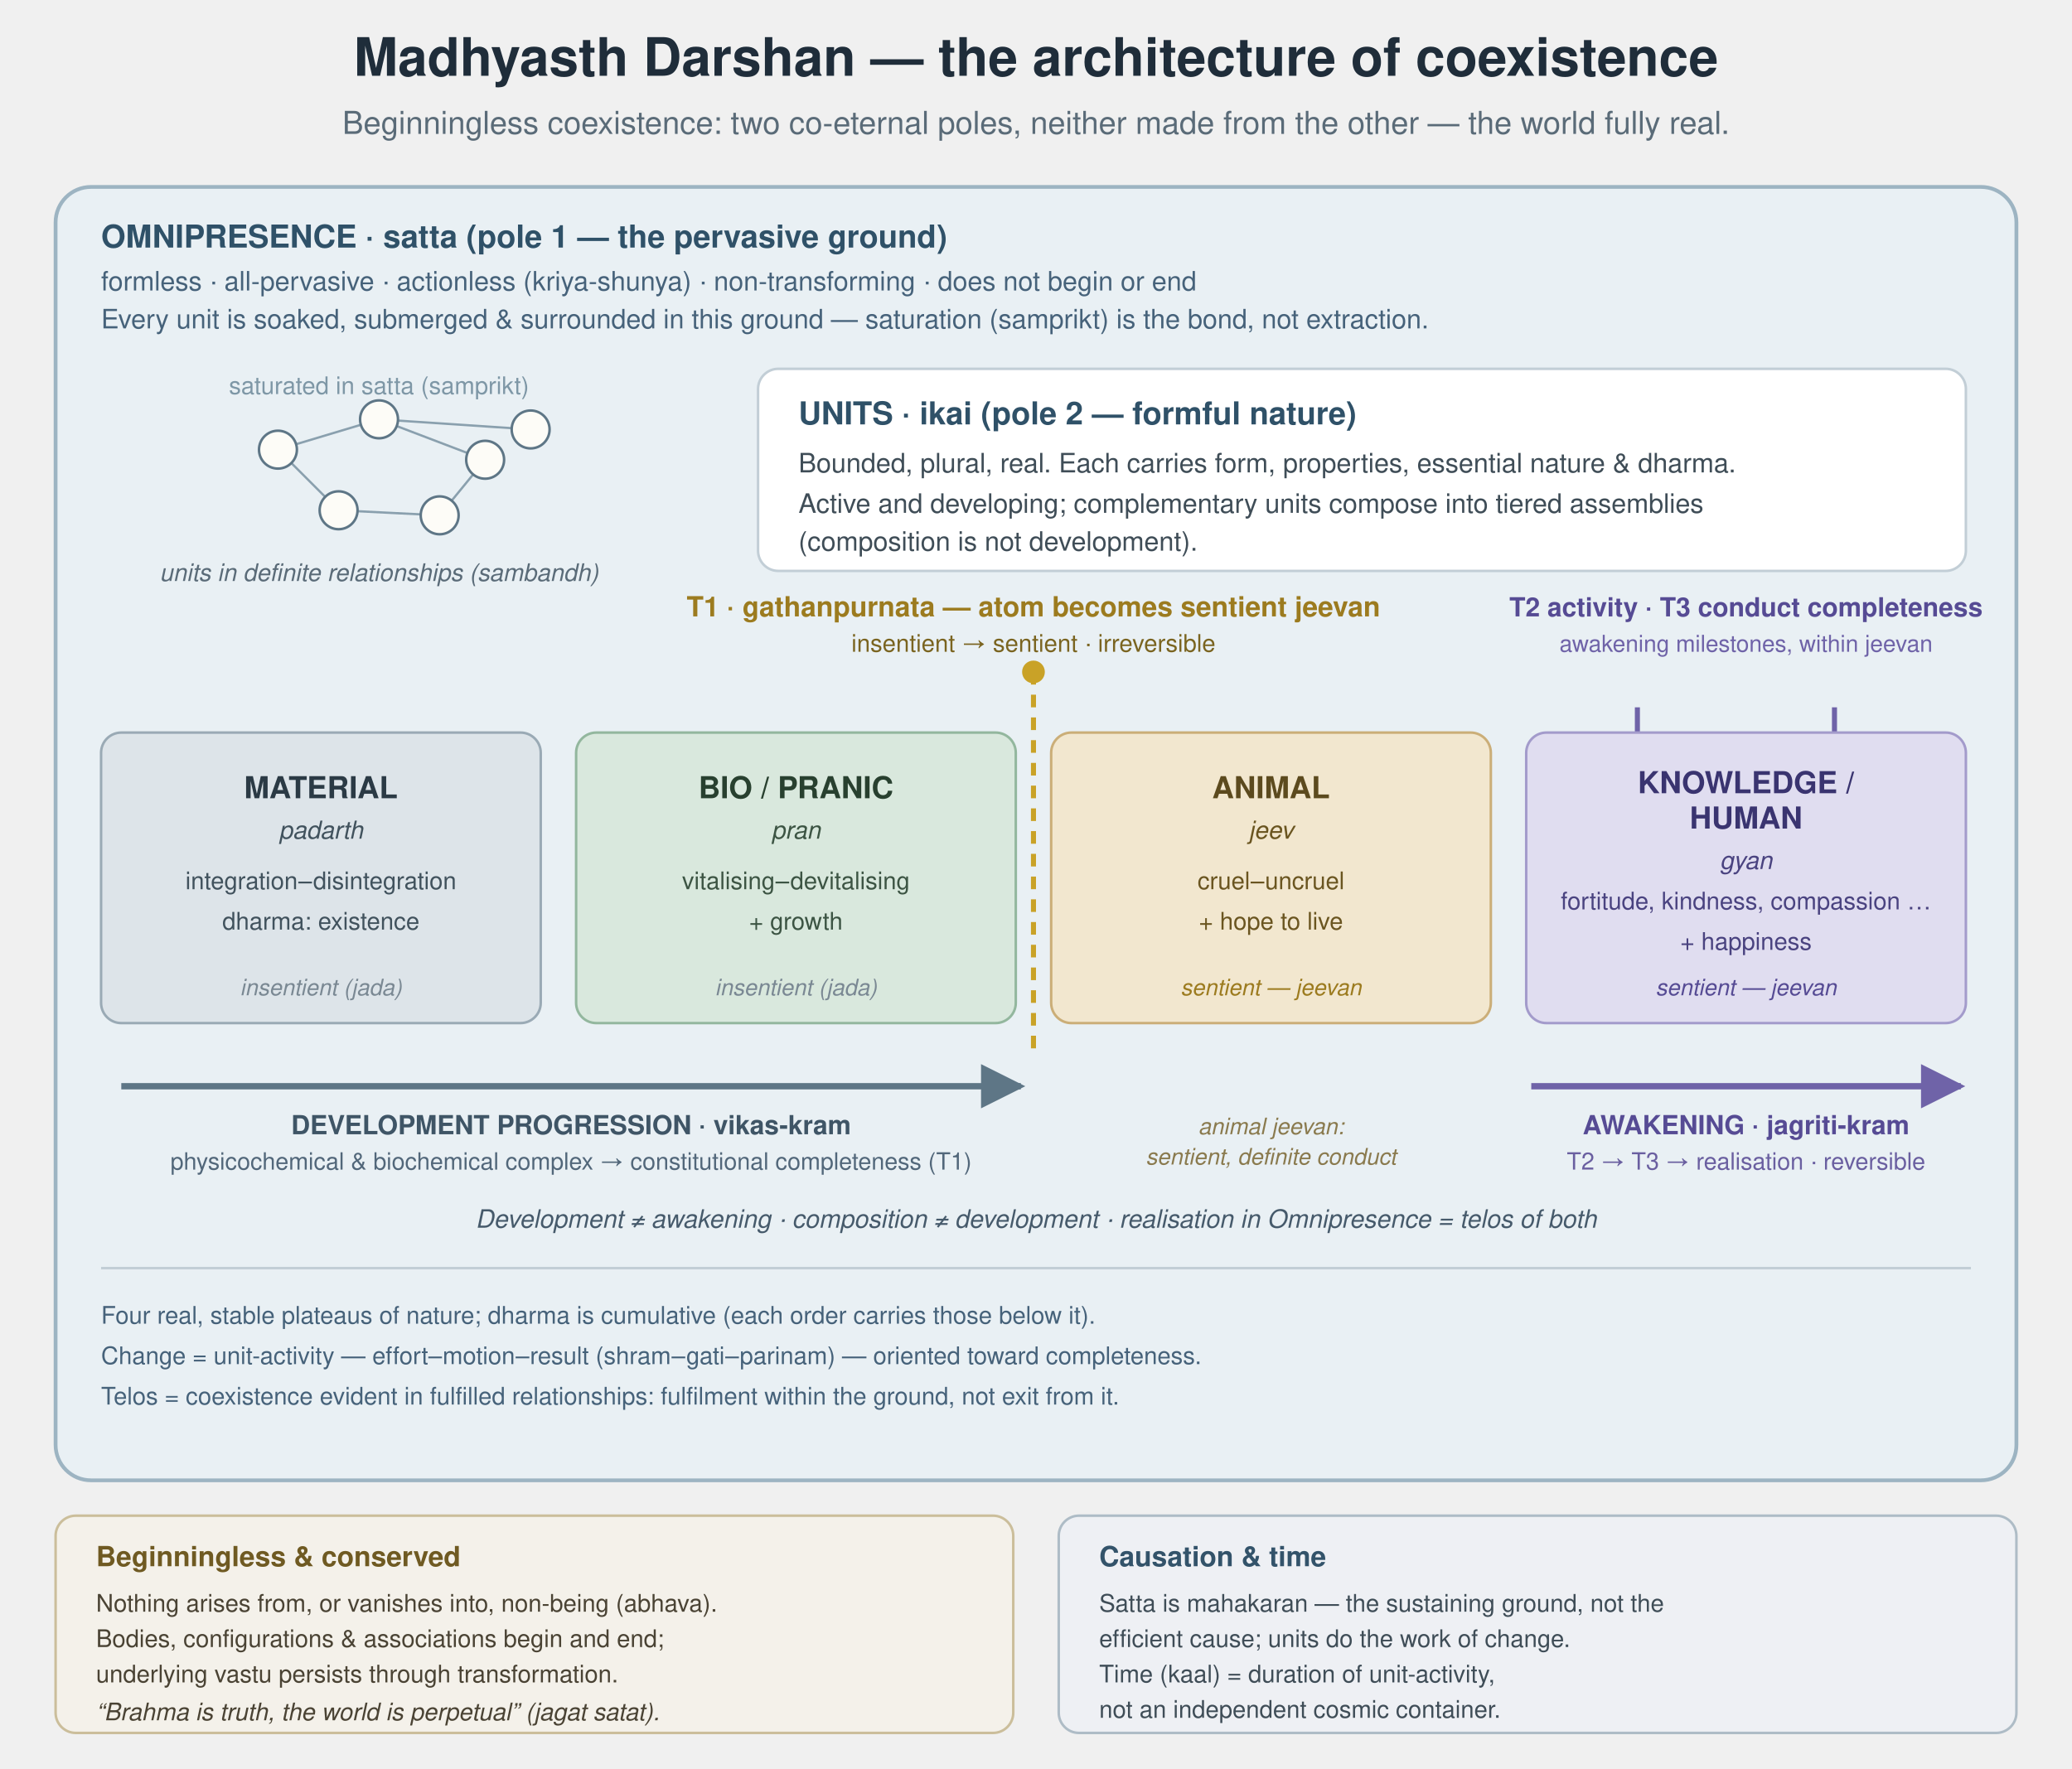
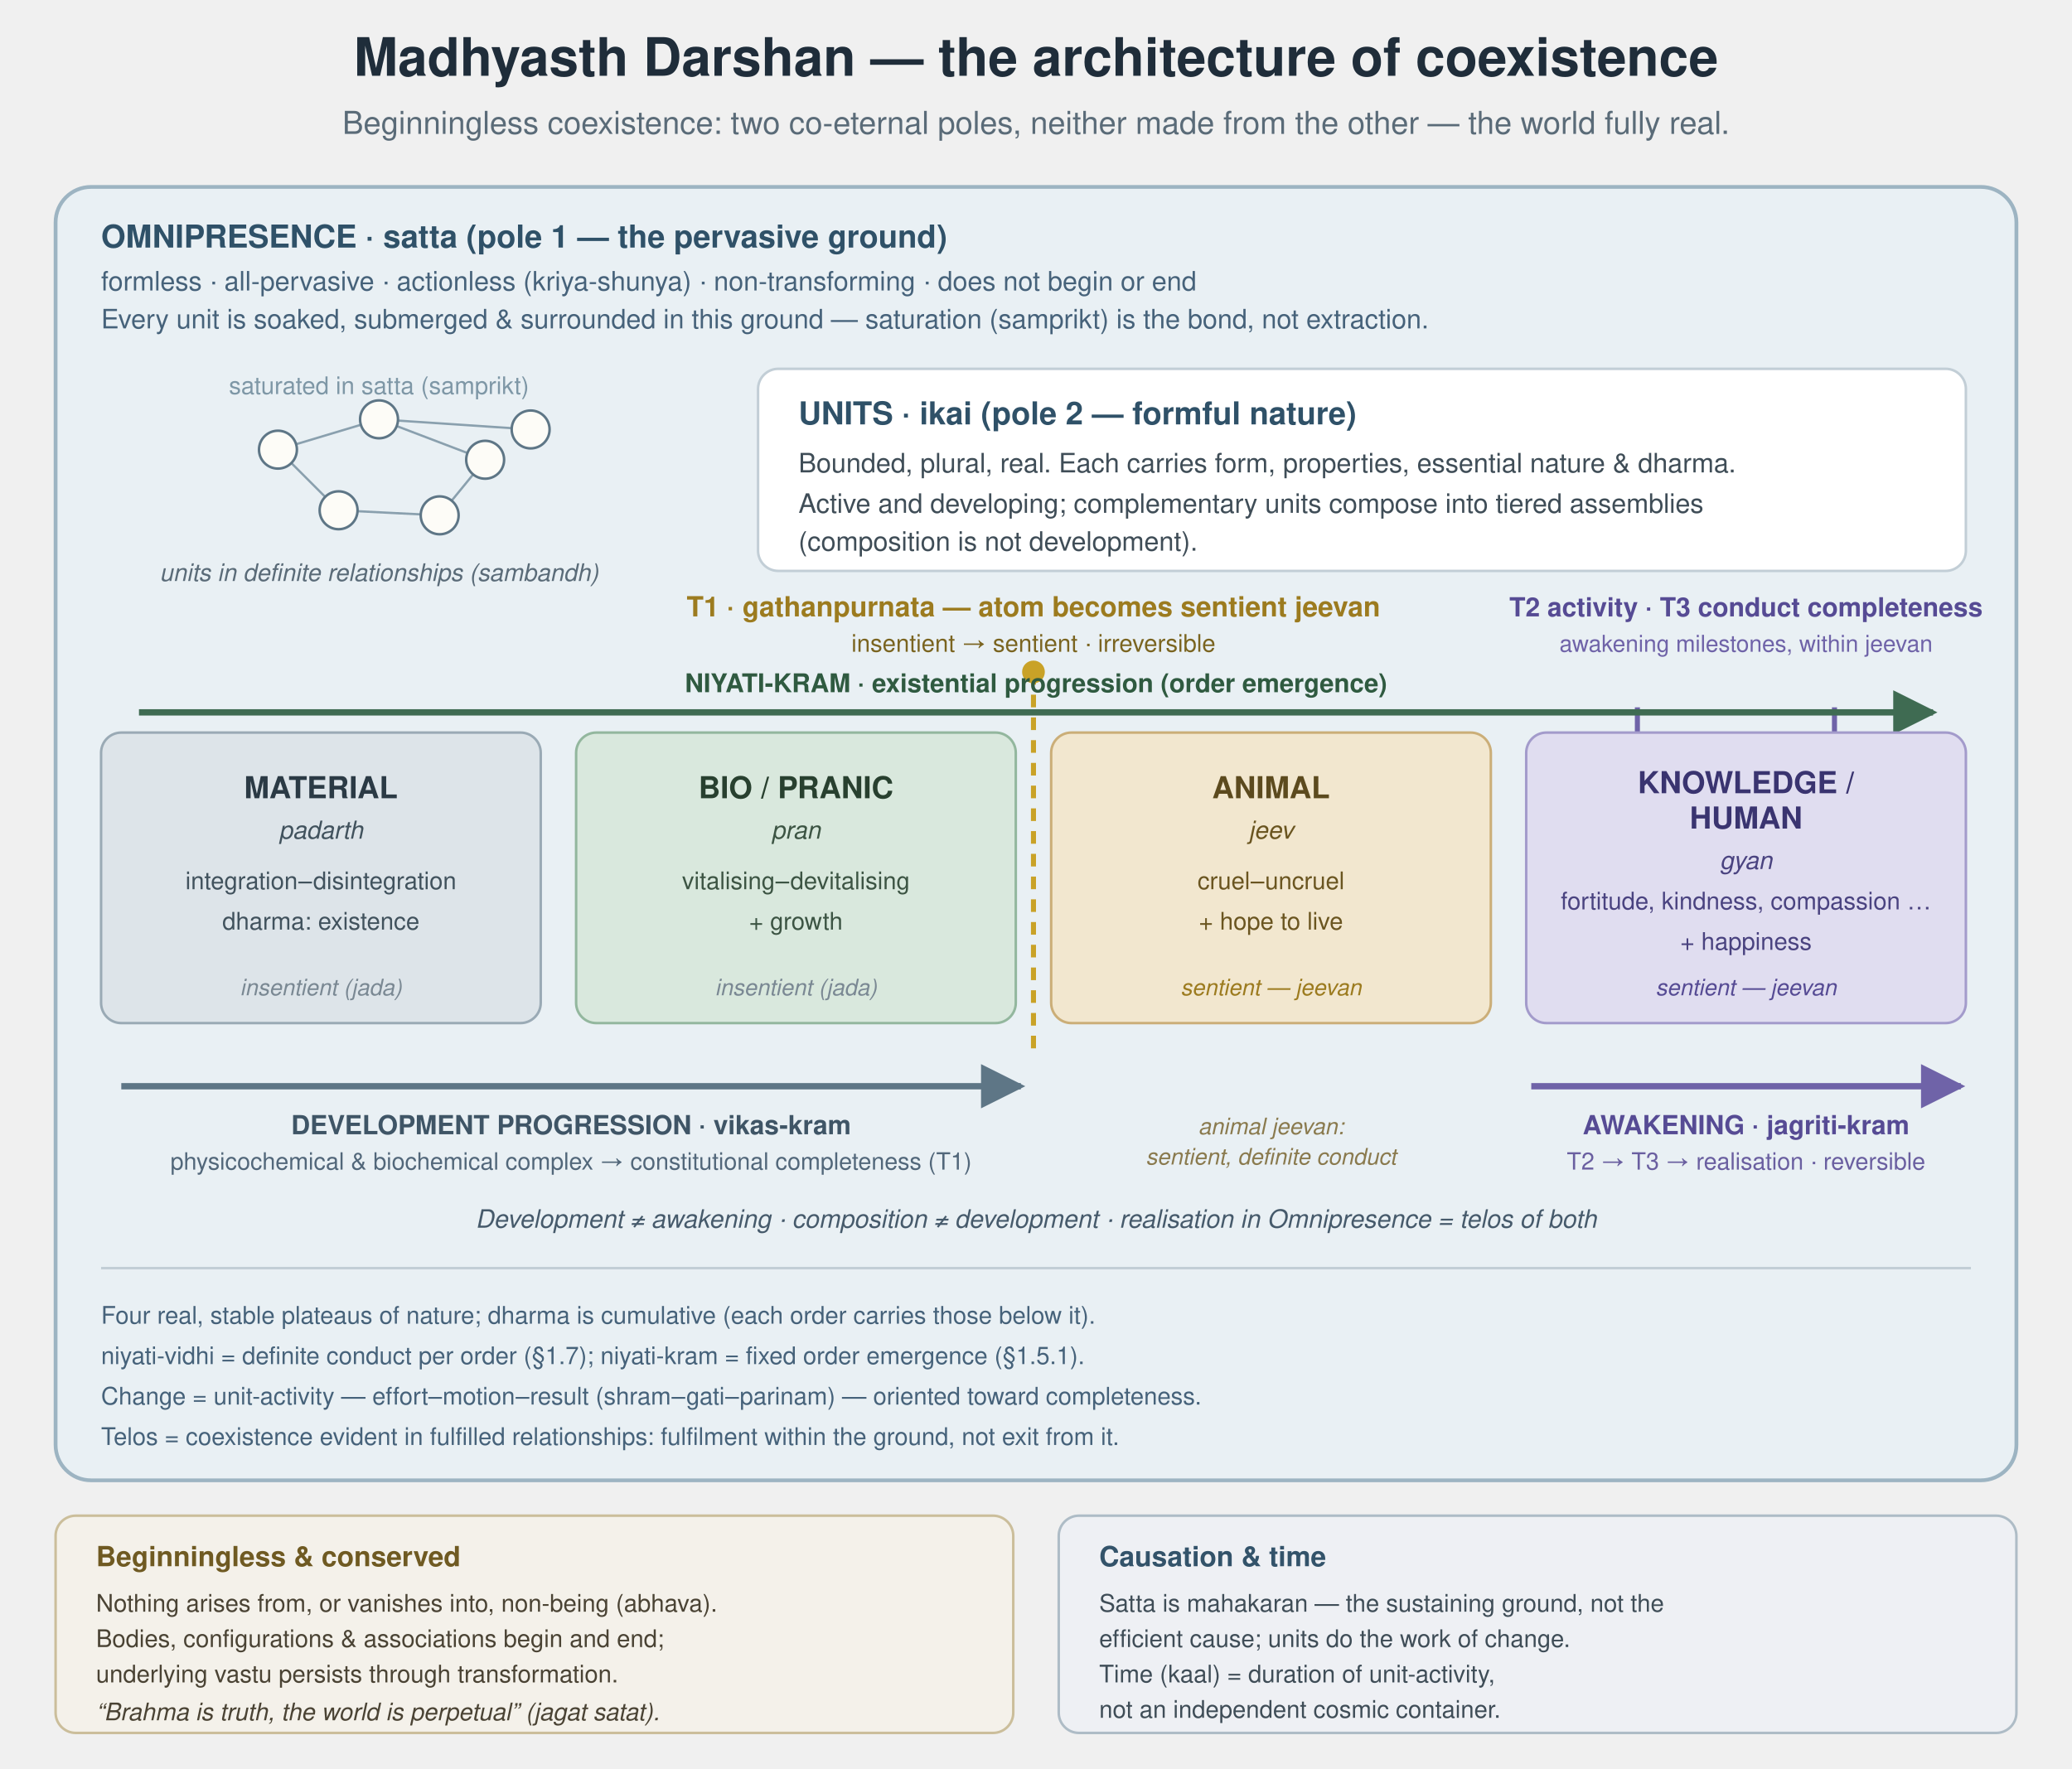
<svg xmlns="http://www.w3.org/2000/svg" width="820" height="700" viewBox="0 0 820 700" role="img" font-family="Helvetica, Arial, sans-serif">
  <defs>
    <marker id="ahSteel" viewBox="0 0 10 10" refX="9" refY="5" markerWidth="7" markerHeight="7" orient="auto-start-reverse">
      <path d="M0,0 L10,5 L0,10 z" fill="#5E7686" />
    </marker>
    <marker id="ahIndigo" viewBox="0 0 10 10" refX="9" refY="5" markerWidth="7" markerHeight="7" orient="auto-start-reverse">
      <path d="M0,0 L10,5 L0,10 z" fill="#6F63A8" />
+     </marker>
+     <marker id="ahGreen" viewBox="0 0 10 10" refX="9" refY="5" markerWidth="7" markerHeight="7" orient="auto-start-reverse">
+       <path d="M0,0 L10,5 L0,10 z" fill="#3F6B52" />
    </marker>
  </defs>
  <text x="410" y="30" text-anchor="middle" font-size="21" font-weight="700" fill="#1F2D3A">Madhyasth Darshan — the architecture of coexistence</text>
  <text x="410" y="53" text-anchor="middle" font-size="12.5" fill="#5A6B78">Beginningless coexistence: two co-eternal poles, neither made from the other — the world fully real.</text>
  <rect x="22" y="74" width="776" height="512" rx="14" fill="#E9F0F4" stroke="#9DB4C2" stroke-width="1.5" />
  <text x="40" y="98" font-size="12.5" font-weight="700" fill="#2F5168">OMNIPRESENCE · satta  (pole 1 — the pervasive ground)</text>
  <text x="40" y="115" font-size="10.6" fill="#46627A">formless · all-pervasive · actionless (kriya-shunya) · non-transforming · does not begin or end</text>
  <text x="40" y="130" font-size="10.6" fill="#46627A">Every unit is soaked, submerged &amp; surrounded in this ground — saturation (samprikt) is the bond, not extraction.</text>
  <text x="150" y="156" text-anchor="middle" font-size="9.6" fill="#7E97A6">saturated in satta (samprikt)</text>
  <line x1="110" y1="178" x2="150" y2="166" stroke="#8AA0AE" stroke-width="0.9" />
  <line x1="150" y1="166" x2="192" y2="182" stroke="#8AA0AE" stroke-width="0.9" />
  <line x1="110" y1="178" x2="134" y2="202" stroke="#8AA0AE" stroke-width="0.9" />
  <line x1="134" y1="202" x2="174" y2="204" stroke="#8AA0AE" stroke-width="0.9" />
  <line x1="192" y1="182" x2="174" y2="204" stroke="#8AA0AE" stroke-width="0.9" />
  <line x1="150" y1="166" x2="210" y2="170" stroke="#8AA0AE" stroke-width="0.9" />
  <circle cx="110" cy="178" r="7.5" fill="#FDFCF7" stroke="#5E7686" stroke-width="1" />
  <circle cx="150" cy="166" r="7.5" fill="#FDFCF7" stroke="#5E7686" stroke-width="1" />
  <circle cx="192" cy="182" r="7.5" fill="#FDFCF7" stroke="#5E7686" stroke-width="1" />
  <circle cx="134" cy="202" r="7.5" fill="#FDFCF7" stroke="#5E7686" stroke-width="1" />
  <circle cx="174" cy="204" r="7.5" fill="#FDFCF7" stroke="#5E7686" stroke-width="1" />
  <circle cx="210" cy="170" r="7.5" fill="#FDFCF7" stroke="#5E7686" stroke-width="1" />
  <text x="150" y="230" text-anchor="middle" font-size="9.6" font-style="italic" fill="#5A6B78">units in definite relationships (sambandh)</text>
  <rect x="300" y="146" width="478" height="80" rx="8" fill="#FFFFFF" stroke="#C2CED6" stroke-width="1" />
  <text x="316" y="168" font-size="12.5" font-weight="700" fill="#2F5168">UNITS · ikai  (pole 2 — formful nature)</text>
  <text x="316" y="187" font-size="10.6" fill="#3F4D57">Bounded, plural, real. Each carries form, properties, essential nature &amp; dharma.</text>
  <text x="316" y="203" font-size="10.6" fill="#3F4D57">Active and developing; complementary units compose into tiered assemblies</text>
  <text x="316" y="218" font-size="10.6" fill="#3F4D57">(composition is not development).</text>
  <text x="409" y="244" text-anchor="middle" font-size="11" font-weight="700" fill="#9C7B1F">T1 · gathanpurnata — atom becomes sentient jeevan</text>
  <text x="409" y="258" text-anchor="middle" font-size="9.6" fill="#7A6420">insentient → sentient · irreversible</text>
  <text x="691" y="244" text-anchor="middle" font-size="10.4" font-weight="700" fill="#564B94">T2 activity · T3 conduct completeness</text>
  <text x="691" y="258" text-anchor="middle" font-size="9.2" fill="#6F63A8">awakening milestones, within jeevan</text>
  <line x1="409" y1="266" x2="409" y2="416" stroke="#C9A227" stroke-width="2" stroke-dasharray="5 4" />
  <circle cx="409" cy="266" r="4.5" fill="#C9A227" />
  <line x1="648" y1="280" x2="648" y2="290" stroke="#6F63A8" stroke-width="2" />
  <line x1="726" y1="280" x2="726" y2="290" stroke="#6F63A8" stroke-width="2" />
+   <line x1="55" y1="282" x2="765" y2="282" stroke="#3F6B52" stroke-width="2.5" marker-end="url(#ahGreen)" />
+   <text x="410" y="274" text-anchor="middle" font-size="10.2" font-weight="700" fill="#2F5A40">NIYATI-KRAM · existential progression (order emergence)</text>
  <rect x="40" y="290" width="174" height="115" rx="8" fill="#DDE4E9" stroke="#9AAAB5" stroke-width="1" />
  <text x="127" y="316" text-anchor="middle" font-size="12" font-weight="700" fill="#2B3A45">MATERIAL</text>
  <text x="127" y="332" text-anchor="middle" font-size="9.8" font-style="italic" fill="#41525D">padarth</text>
  <text x="127" y="352" text-anchor="middle" font-size="9.6" fill="#41525D">integration–disintegration</text>
  <text x="127" y="368" text-anchor="middle" font-size="9.6" fill="#41525D">dharma: existence</text>
  <text x="127" y="394" text-anchor="middle" font-size="9" font-style="italic" fill="#7A8893">insentient (jada)</text>
  <rect x="228" y="290" width="174" height="115" rx="8" fill="#D9E8DD" stroke="#93B79E" stroke-width="1" />
  <text x="315" y="316" text-anchor="middle" font-size="12" font-weight="700" fill="#28402F">BIO / PRANIC</text>
  <text x="315" y="332" text-anchor="middle" font-size="9.8" font-style="italic" fill="#3C5443">pran</text>
  <text x="315" y="352" text-anchor="middle" font-size="9.6" fill="#3C5443">vitalising–devitalising</text>
  <text x="315" y="368" text-anchor="middle" font-size="9.6" fill="#3C5443">+ growth</text>
  <text x="315" y="394" text-anchor="middle" font-size="9" font-style="italic" fill="#7A8893">insentient (jada)</text>
  <rect x="416" y="290" width="174" height="115" rx="8" fill="#F2E7CF" stroke="#CBAE78" stroke-width="1" />
  <text x="503" y="316" text-anchor="middle" font-size="12" font-weight="700" fill="#5C4A1E">ANIMAL</text>
  <text x="503" y="332" text-anchor="middle" font-size="9.8" font-style="italic" fill="#6A5520">jeev</text>
  <text x="503" y="352" text-anchor="middle" font-size="9.6" fill="#6A5520">cruel–uncruel</text>
  <text x="503" y="368" text-anchor="middle" font-size="9.6" fill="#6A5520">+ hope to live</text>
  <text x="503" y="394" text-anchor="middle" font-size="9" font-style="italic" fill="#9C7B1F">sentient — jeevan</text>
  <rect x="604" y="290" width="174" height="115" rx="8" fill="#E0DDF0" stroke="#A39BCB" stroke-width="1" />
  <text x="691" y="314" text-anchor="middle" font-size="12" font-weight="700" fill="#3A3470">KNOWLEDGE /</text>
  <text x="691" y="328" text-anchor="middle" font-size="12" font-weight="700" fill="#3A3470">HUMAN</text>
  <text x="691" y="344" text-anchor="middle" font-size="9.8" font-style="italic" fill="#4A4380">gyan</text>
  <text x="691" y="360" text-anchor="middle" font-size="9.6" fill="#4A4380">fortitude, kindness, compassion …</text>
  <text x="691" y="376" text-anchor="middle" font-size="9.6" fill="#4A4380">+ happiness</text>
  <text x="691" y="394" text-anchor="middle" font-size="9" font-style="italic" fill="#564B94">sentient — jeevan</text>
  <line x1="48" y1="430" x2="404" y2="430" stroke="#5E7686" stroke-width="2.5" marker-end="url(#ahSteel)" />
  <text x="226" y="449" text-anchor="middle" font-size="10.4" font-weight="700" fill="#3F5566">DEVELOPMENT PROGRESSION · vikas-kram</text>
  <text x="226" y="463" text-anchor="middle" font-size="9.4" fill="#52677A">physicochemical &amp; biochemical complex → constitutional completeness (T1)</text>
  <text x="503" y="449" text-anchor="middle" font-size="9" font-style="italic" fill="#8A7A4E">animal jeevan:</text>
  <text x="503" y="461" text-anchor="middle" font-size="9" font-style="italic" fill="#8A7A4E">sentient, definite conduct</text>
  <line x1="606" y1="430" x2="776" y2="430" stroke="#6F63A8" stroke-width="2.5" marker-end="url(#ahIndigo)" />
  <text x="691" y="449" text-anchor="middle" font-size="10.4" font-weight="700" fill="#564B94">AWAKENING · jagriti-kram</text>
  <text x="691" y="463" text-anchor="middle" font-size="9.4" fill="#6A5FA0">T2 → T3 → realisation · reversible</text>
  <text x="410" y="486" text-anchor="middle" font-size="10" font-style="italic" fill="#465A6B">Development ≠ awakening   ·   composition ≠ development   ·   realisation in Omnipresence = telos of both</text>
  <line x1="40" y1="502" x2="780" y2="502" stroke="#C2CED6" stroke-width="1" />
  <text x="40" y="524" font-size="9.6" fill="#46627A">Four real, stable plateaus of nature; dharma is cumulative (each order carries those below it).</text>
-   <text x="40" y="540" font-size="9.6" fill="#46627A">Change = unit-activity — effort–motion–result (shram–gati–parinam) — oriented toward completeness.</text>
-   <text x="40" y="556" font-size="9.6" fill="#46627A">Telos = coexistence evident in fulfilled relationships: fulfilment within the ground, not exit from it.</text>
+   <text x="40" y="540" font-size="9.6" fill="#46627A">niyati-vidhi = definite conduct per order (§1.7); niyati-kram = fixed order emergence (§1.5.1).</text>
+   <text x="40" y="556" font-size="9.6" fill="#46627A">Change = unit-activity — effort–motion–result (shram–gati–parinam) — oriented toward completeness.</text>
+   <text x="40" y="572" font-size="9.6" fill="#46627A">Telos = coexistence evident in fulfilled relationships: fulfilment within the ground, not exit from it.</text>
  <rect x="22" y="600" width="379" height="86" rx="8" fill="#F4F1EA" stroke="#CBBE9B" stroke-width="1" />
  <text x="38" y="620" font-size="11" font-weight="700" fill="#6F5A22">Beginningless &amp; conserved</text>
  <text x="38" y="638" font-size="9.6" fill="#4A4334">Nothing arises from, or vanishes into, non-being (abhava).</text>
  <text x="38" y="652" font-size="9.6" fill="#4A4334">Bodies, configurations &amp; associations begin and end;</text>
  <text x="38" y="666" font-size="9.6" fill="#4A4334">underlying vastu persists through transformation.</text>
  <text x="38" y="681" font-size="9.6" font-style="italic" fill="#4A4334">“Brahma is truth, the world is perpetual” (jagat satat).</text>
  <rect x="419" y="600" width="379" height="86" rx="8" fill="#EEF0F4" stroke="#AEBCC6" stroke-width="1" />
  <text x="435" y="620" font-size="11" font-weight="700" fill="#33536A">Causation &amp; time</text>
  <text x="435" y="638" font-size="9.6" fill="#3F4D57">Satta is mahakaran — the sustaining ground, not the</text>
  <text x="435" y="652" font-size="9.6" fill="#3F4D57">efficient cause; units do the work of change.</text>
  <text x="435" y="666" font-size="9.6" fill="#3F4D57">Time (kaal) = duration of unit-activity,</text>
  <text x="435" y="680" font-size="9.6" fill="#3F4D57">not an independent cosmic container.</text>
</svg>
